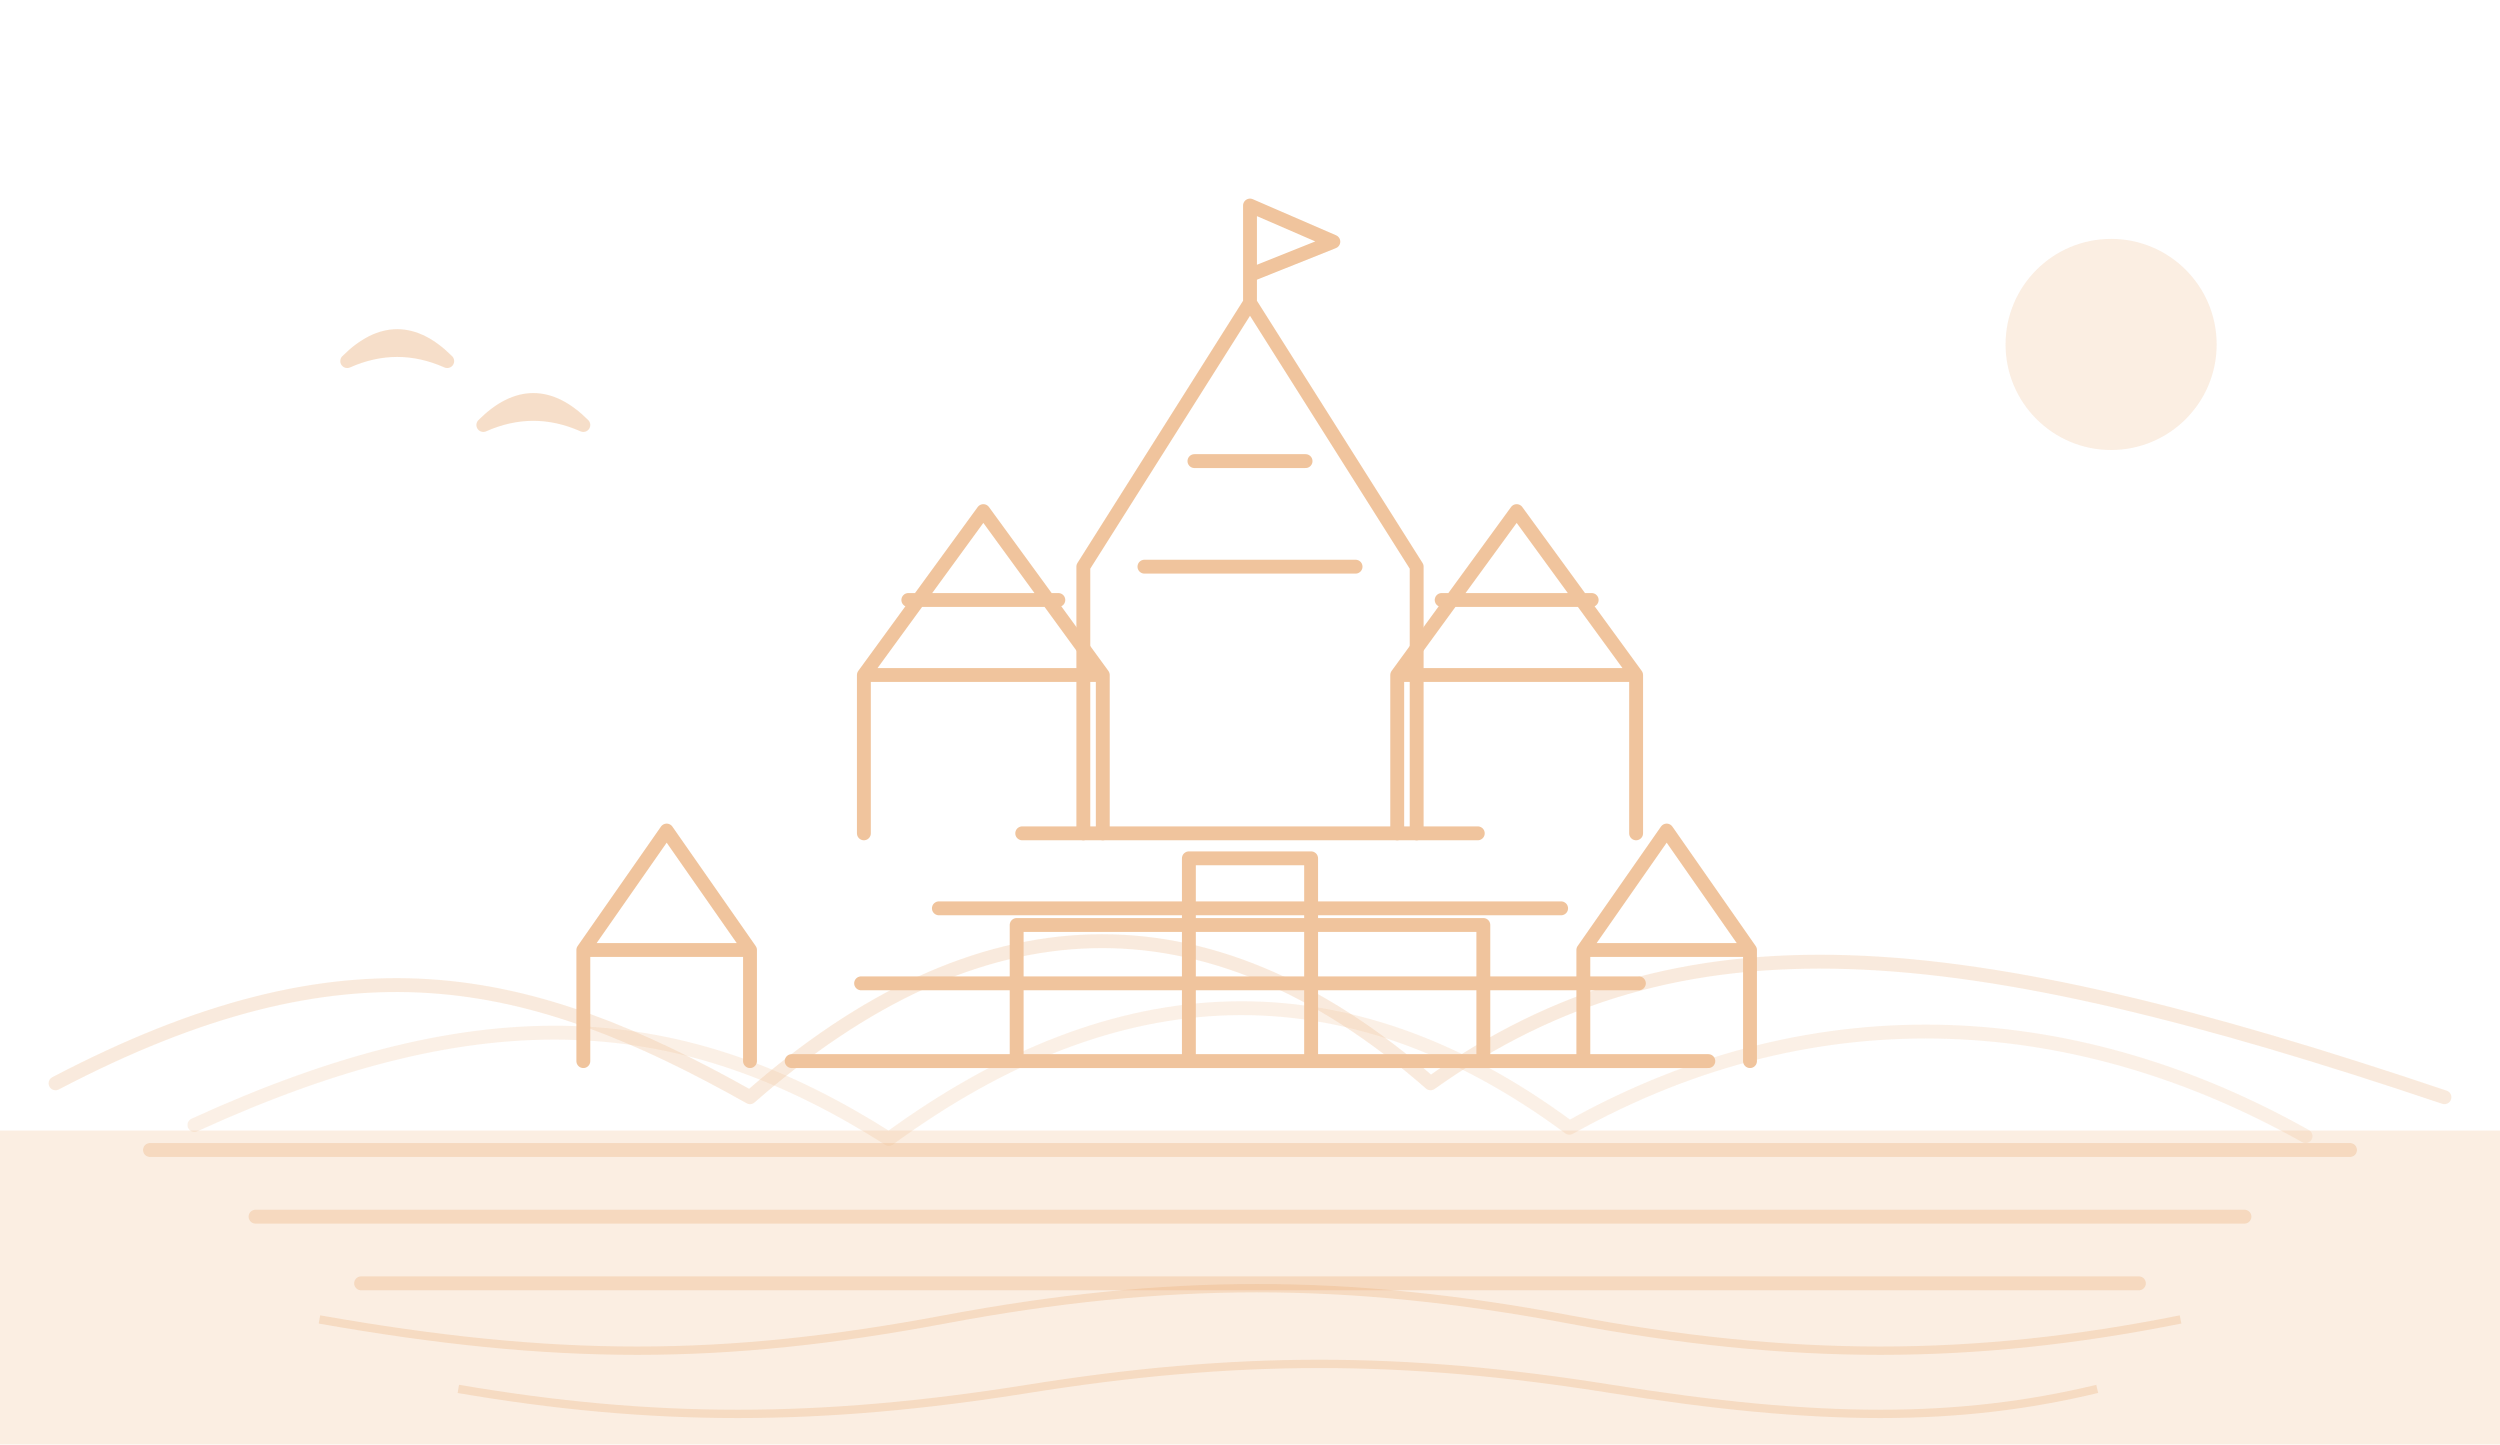
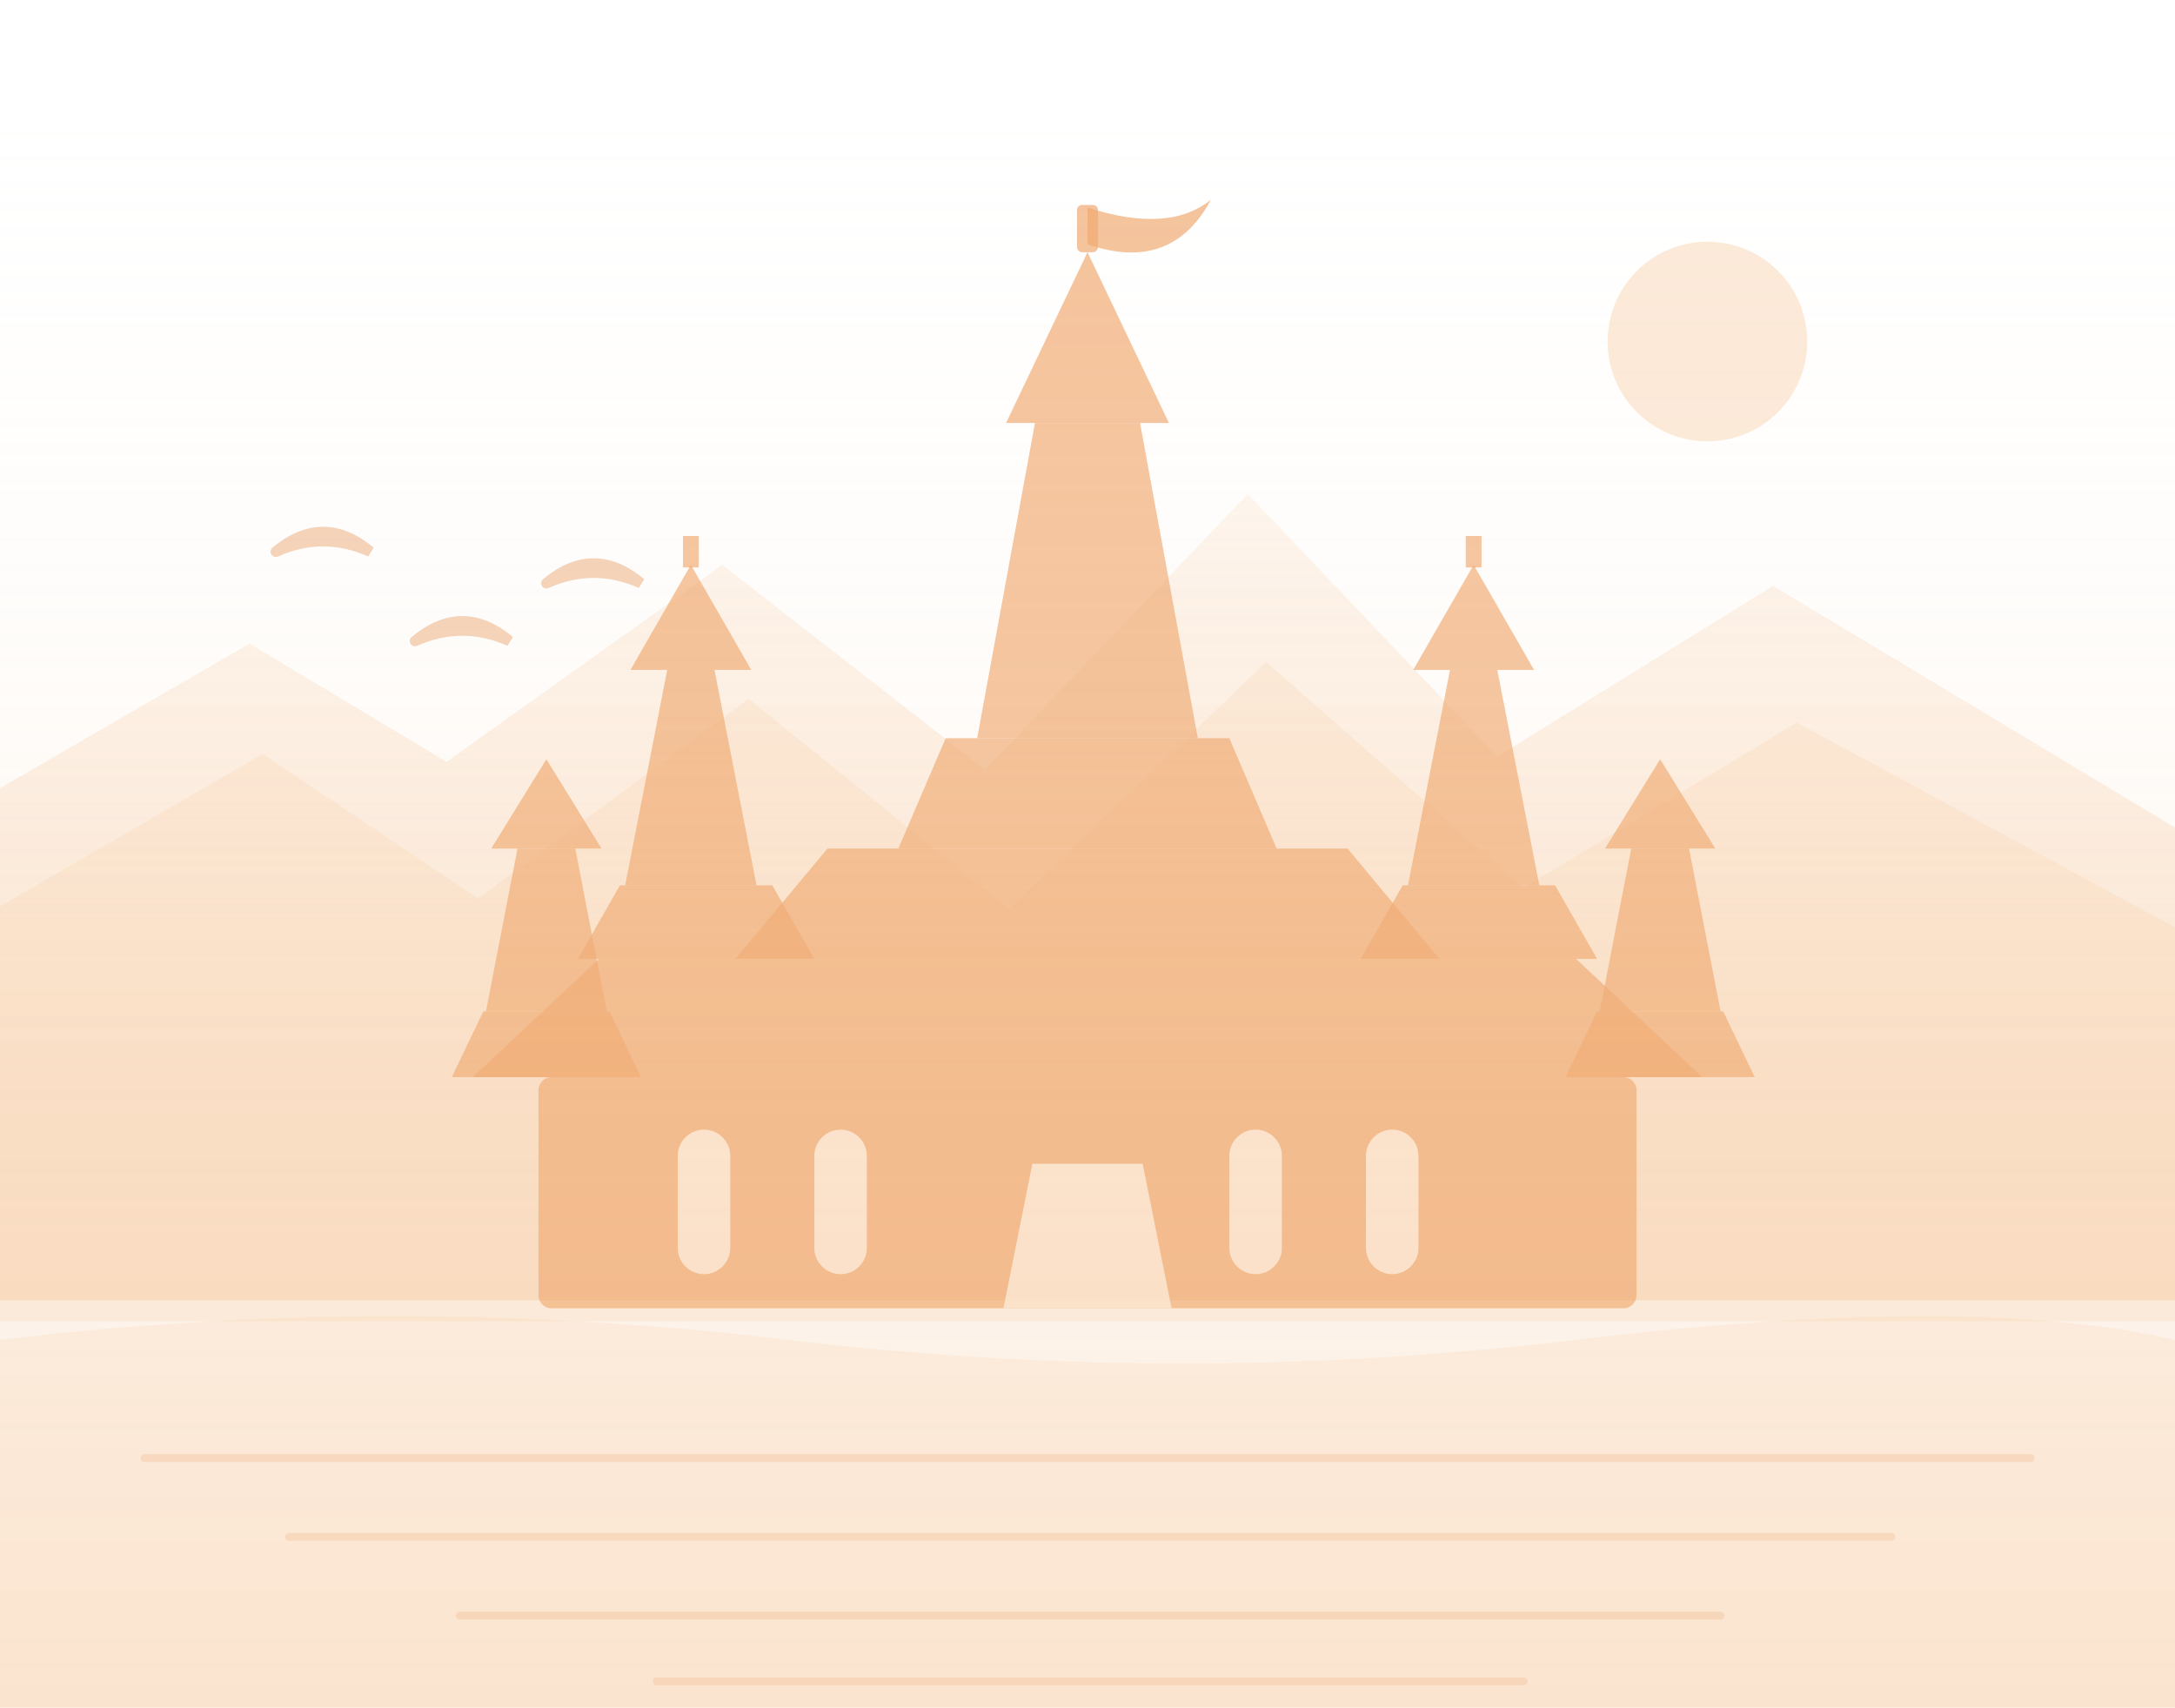
- <svg xmlns="http://www.w3.org/2000/svg" viewBox="0 0 900 520" fill="none">
-   <g stroke="#E9A96F" stroke-width="5" stroke-linecap="round" stroke-linejoin="round" opacity=".68">
-     <path d="M20 390C125 335 190 350 270 395c82-72 164-76 245-5 90-64 190-54 365 5" opacity=".35" />
-     <path d="M70 405c105-48 176-42 250 5 82-60 164-64 245-4 91-51 185-42 265 3" opacity=".25" />
-     <path d="M285 382h330M310 354h280M338 327h224M368 300h164" />
-     <path d="M390 300V204l60-95 60 95v96M412 204h76M430 166h40M450 109V74M450 74l30 13-30 12" />
-     <path d="M397 300v-57l-43-59-43 59v57M311 243h86M327 216h54" />
-     <path d="M503 300v-57l43-59 43 59v57M503 243h86M519 216h54" />
-     <path d="M270 382v-40l-30-43-30 43v40M210 342h60M570 382v-40l30-43 30 43v40M570 342h60" />
-     <path d="M366 382v-49h168v49M428 382v-73h44v73" />
-     <path d="M54 414h792M92 438h716M130 462h640" opacity=".45" />
-     <path d="M125 130q18-18 36 0-18-8-36 0M174 153q18-18 36 0-18-8-36 0" opacity=".55" />
+ <svg xmlns="http://www.w3.org/2000/svg" viewBox="0 0 828 650" fill="none">
+   <defs>
+     <linearGradient id="h" x1="414" y1="0" x2="414" y2="650" gradientUnits="userSpaceOnUse">
+       <stop stop-color="#FFFDF9" stop-opacity="0" />
+       <stop offset="1" stop-color="#F3B77F" stop-opacity=".28" />
+     </linearGradient>
+     <linearGradient id="m" x1="414" y1="170" x2="414" y2="420" gradientUnits="userSpaceOnUse">
+       <stop stop-color="#F4B57D" stop-opacity=".12" />
+       <stop offset="1" stop-color="#F4B57D" stop-opacity=".3" />
+     </linearGradient>
+   </defs>
+   <circle cx="650" cy="130" r="38" fill="#F4B57D" fill-opacity=".3" />
+   <path d="M0 300L95 245l75 45 105-75 100 78 100-105 95 100 105-65 153 92v180H0z" fill="url(#m)" />
+   <path d="M0 345l100-58 82 55 103-76 99 80 98-94 98 86 104-63 144 78v150H0z" fill="#F2B57D" fill-opacity=".16" />
+   <g stroke="#E9A46D" stroke-width="4" stroke-linecap="round" opacity=".5">
+     <path d="M105 210q18-15 36 0q-18-8-36 0" />
+     <path d="M158 244q18-15 36 0q-18-8-36 0" />
+     <path d="M208 222q18-15 36 0q-18-8-36 0" />
  </g>
-   <g fill="#E9A96F" opacity=".2">
-     <circle cx="760" cy="124" r="38" />
-     <path d="M0 407h900v113H0z" />
+   <g fill="#EFA66B" fill-opacity=".68">
+     <rect x="205" y="410" width="418" height="88" rx="5" />
+     <path d="M180 410l48-45h372l48 45z" />
+     <path d="M280 365l35-42h198l35 42z" />
+     <path d="M342 323l18-42h108l18 42z" />
+     <path d="M372 281l22-120h40l22 120z" />
+     <path d="M383 161l31-65 31 65z" />
+     <rect x="410" y="78" width="8" height="18" rx="2" />
+     <path d="M414 79q31 10 47-3q-15 28-47 17z" />
+     <path d="M220 365l16-28h58l16 28z" />
+     <path d="M238 337l16-82h18l16 82z" />
+     <path d="M240 255l23-40 23 40z" />
+     <rect x="260" y="204" width="6" height="12" />
+     <path d="M518 365l16-28h58l16 28z" />
+     <path d="M536 337l16-82h18l16 82z" />
+     <path d="M538 255l23-40 23 40z" />
+     <rect x="558" y="204" width="6" height="12" />
+     <path d="M172 410l12-25h48l12 25z" />
+     <path d="M185 385l12-62h22l12 62z" />
+     <path d="M187 323l21-34 21 34z" />
+     <path d="M596 410l12-25h48l12 25z" />
+     <path d="M609 385l12-62h22l12 62z" />
+     <path d="M611 323l21-34 21 34z" />
  </g>
-   <g stroke="#E9A96F" stroke-width="3" opacity=".28">
-     <path d="M115 475c85 15 145 15 225 0s145-15 225 0 145 15 220 0" />
-     <path d="M165 500c70 12 130 12 205 0s135-12 210 0 125 12 175 0" />
+   <g fill="#FFF5E9" fill-opacity=".78">
+     <path d="M382 498h64l-11-55h-42z" />
+     <rect x="258" y="430" width="20" height="55" rx="10" />
+     <rect x="310" y="430" width="20" height="55" rx="10" />
+     <rect x="468" y="430" width="20" height="55" rx="10" />
+     <rect x="520" y="430" width="20" height="55" rx="10" />
  </g>
+   <path d="M0 510q150-18 300 0t300 0t228 0v140H0z" fill="#F4B57D" fill-opacity=".14" />
+   <g stroke="#E7A16A" stroke-width="3" stroke-linecap="round" opacity=".24">
+     <path d="M55 555h718" />
+     <path d="M110 585h610" />
+     <path d="M175 615h480" />
+     <path d="M250 640h330" />
+   </g>
+   <rect width="828" height="650" fill="url(#h)" />
</svg>
